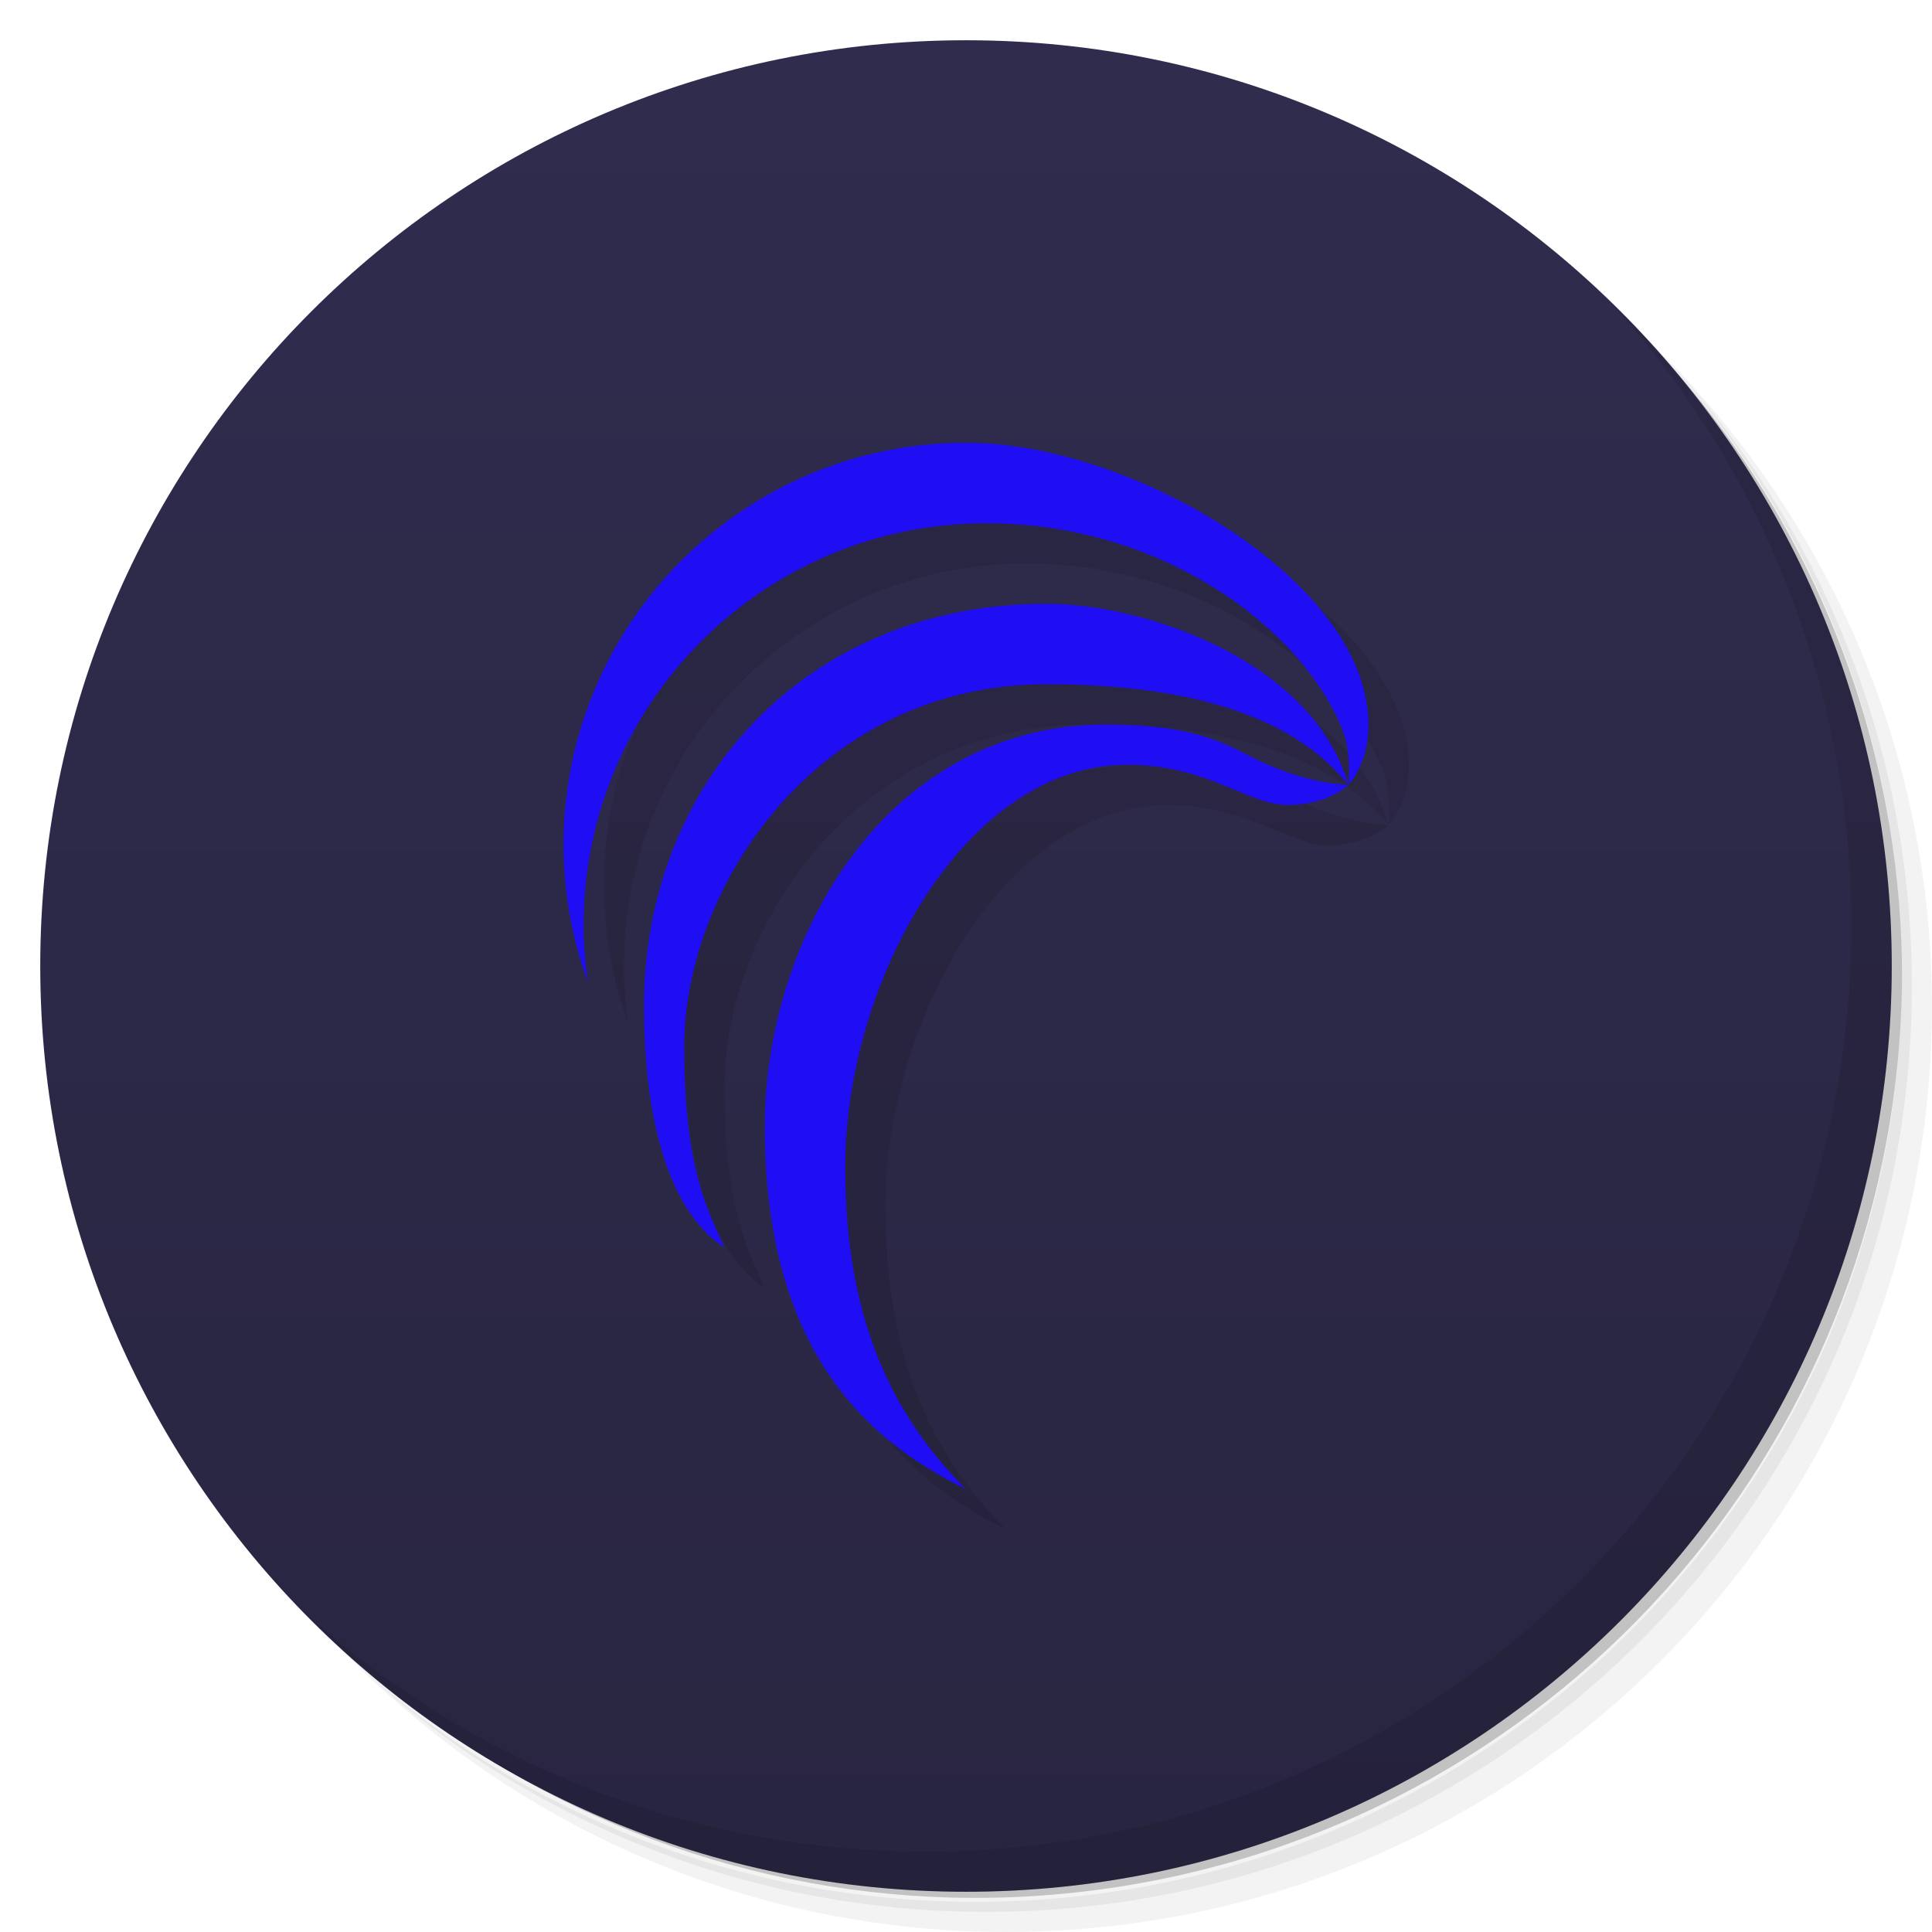
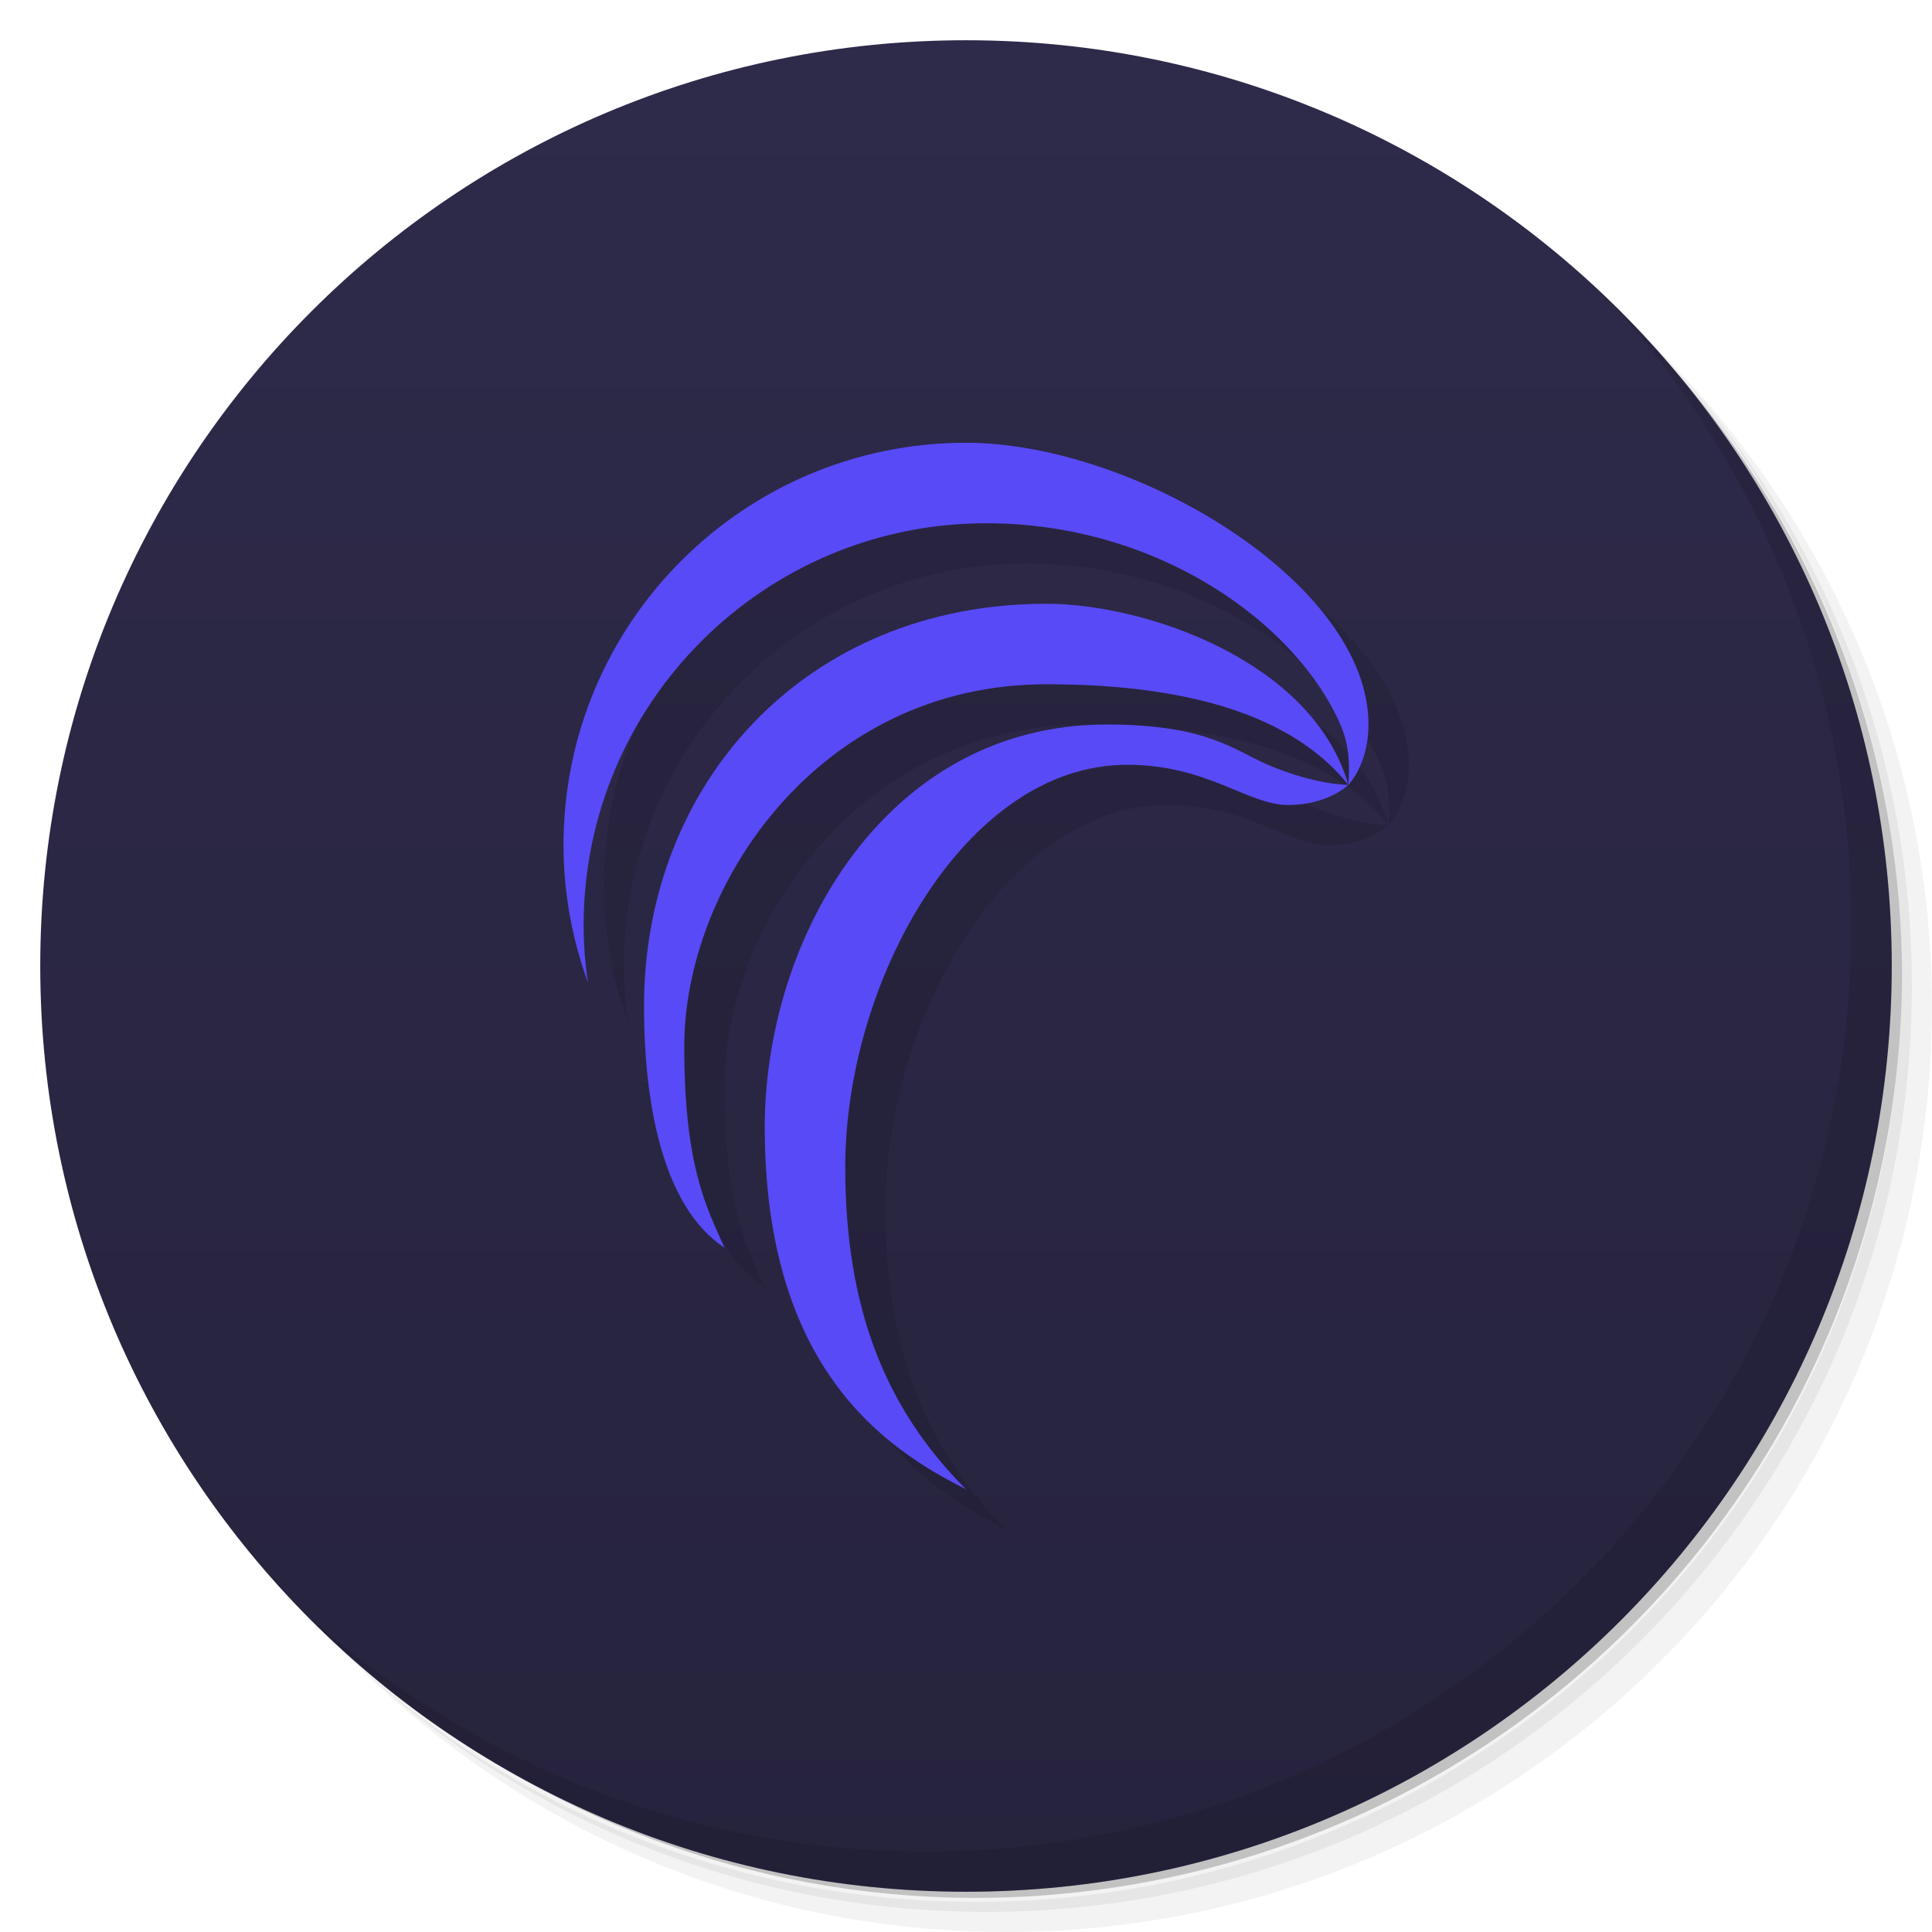
<svg xmlns="http://www.w3.org/2000/svg" version="1.1" viewBox="0 0 48 48">
  <defs>
    <linearGradient id="bg" x2="0" y1="1" y2="47" gradientUnits="userSpaceOnUse">
-       <stop style="stop-color:#302c4e" offset="0" />
-       <stop style="stop-color:#282541" offset="1" />
+       <stop style="stop-color:#2e2a4a" offset="0" />
+       <stop style="stop-color:#26233d" offset="1" />
    </linearGradient>
  </defs>
  <path d="m36.31 5c5.859 4.062 9.688 10.831 9.688 18.5 0 12.426-10.07 22.5-22.5 22.5-7.669 0-14.438-3.828-18.5-9.688 1.037 1.822 2.306 3.499 3.781 4.969 4.085 3.712 9.514 5.969 15.469 5.969 12.703 0 23-10.298 23-23 0-5.954-2.256-11.384-5.969-15.469-1.469-1.475-3.147-2.744-4.969-3.781zm4.969 3.781c3.854 4.113 6.219 9.637 6.219 15.719 0 12.703-10.297 23-23 23-6.081 0-11.606-2.364-15.719-6.219 4.16 4.144 9.883 6.719 16.219 6.719 12.703 0 23-10.298 23-23 0-6.335-2.575-12.06-6.719-16.219z" style="opacity:.05" />
  <path d="m41.28 8.781c3.712 4.085 5.969 9.514 5.969 15.469 0 12.703-10.297 23-23 23-5.954 0-11.384-2.256-15.469-5.969 4.113 3.854 9.637 6.219 15.719 6.219 12.703 0 23-10.298 23-23 0-6.081-2.364-11.606-6.219-15.719z" style="opacity:.1" />
  <path d="m31.25 2.375c8.615 3.154 14.75 11.417 14.75 21.13 0 12.426-10.07 22.5-22.5 22.5-9.708 0-17.971-6.135-21.12-14.75a23 23 0 0 0 44.875-7 23 23 0 0 0-16-21.875z" style="opacity:.2" />
  <circle cx="24" cy="24" r="23" style="fill:url(#bg)" />
  <path d="m40.03 7.531c3.712 4.084 5.969 9.514 5.969 15.469 0 12.703-10.297 23-23 23-5.954 0-11.384-2.256-15.469-5.969 4.178 4.291 10.01 6.969 16.469 6.969 12.703 0 23-10.298 23-23 0-6.462-2.677-12.291-6.969-16.469z" style="opacity:.1" />
  <path d="m25 12c-5.523 0-10.002 4.477-10 10 4.77e-4 1.165 0.209 2.32 0.609 3.414-0.07-0.468-0.109-0.941-0.109-1.414-0.003-5.523 4.477-10 10-10 4.276 0 7.702 2.484 8.801 5 0.223 0.51 0.235 1 0.199 1.5 0 0 0.5-0.5 0.5-1.5 0-3.533-5.837-7-10-7zm9.5 8.5s-0.814 8e-3 -2-0.5c-0.834-0.357-1.5-1-4-1-5.523 0-8.5 5.348-8.5 10 0 6 3 8 5 9-2-2-3-4.494-3-8 0-4.648 3-10 7-10 2 0 3 1 4 1s1.5-0.5 1.5-0.5zc-0.888-3.085-5.056-4.5-7.5-4.5-6 0-10 4.477-10 10 0 2.469 0.482 5 2 6-0.442-1-1-2-1-5 0-4 3.337-9 9-9 4 0 6.298 1 7.5 2.5z" style="opacity:.1;paint-order:normal" />
-   <path d="m24 11c-5.523 0-10.002 4.477-10 10 4.77e-4 1.165 0.209 2.32 0.609 3.414-0.07-0.468-0.109-0.941-0.109-1.414-0.003-5.523 4.477-10 10-10 4.276 0 7.702 2.484 8.801 5 0.223 0.51 0.235 1 0.199 1.5 0 0 0.5-0.5 0.5-1.5 0-3.533-5.837-7-10-7zm9.5 8.5s-0.814 8e-3 -2-0.5c-0.834-0.357-1.5-1-4-1-5.523 0-8.5 5.348-8.5 10 0 6 3 8 5 9-2-2-3-4.494-3-8 0-4.648 3-10 7-10 2 0 3 1 4 1s1.5-0.5 1.5-0.5zc-0.888-3.085-5.056-4.5-7.5-4.5-6 0-10 4.477-10 10 0 2.469 0.482 5 2 6-0.442-1-1-2-1-5 0-4 3.337-9 9-9 4 0 6.298 1 7.5 2.5z" style="fill:#1f0df3;paint-order:normal" />
+   <path d="m24 11c-5.523 0-10.002 4.477-10 10 4.77e-4 1.165 0.209 2.32 0.609 3.414-0.07-0.468-0.109-0.941-0.109-1.414-0.003-5.523 4.477-10 10-10 4.276 0 7.702 2.484 8.801 5 0.223 0.51 0.235 1 0.199 1.5 0 0 0.5-0.5 0.5-1.5 0-3.533-5.837-7-10-7zm9.5 8.5s-0.814 8e-3 -2-0.5c-0.834-0.357-1.5-1-4-1-5.523 0-8.5 5.348-8.5 10 0 6 3 8 5 9-2-2-3-4.494-3-8 0-4.648 3-10 7-10 2 0 3 1 4 1s1.5-0.5 1.5-0.5zc-0.888-3.085-5.056-4.5-7.5-4.5-6 0-10 4.477-10 10 0 2.469 0.482 5 2 6-0.442-1-1-2-1-5 0-4 3.337-9 9-9 4 0 6.298 1 7.5 2.5z" style="fill:#584af6;paint-order:normal" />
</svg>
